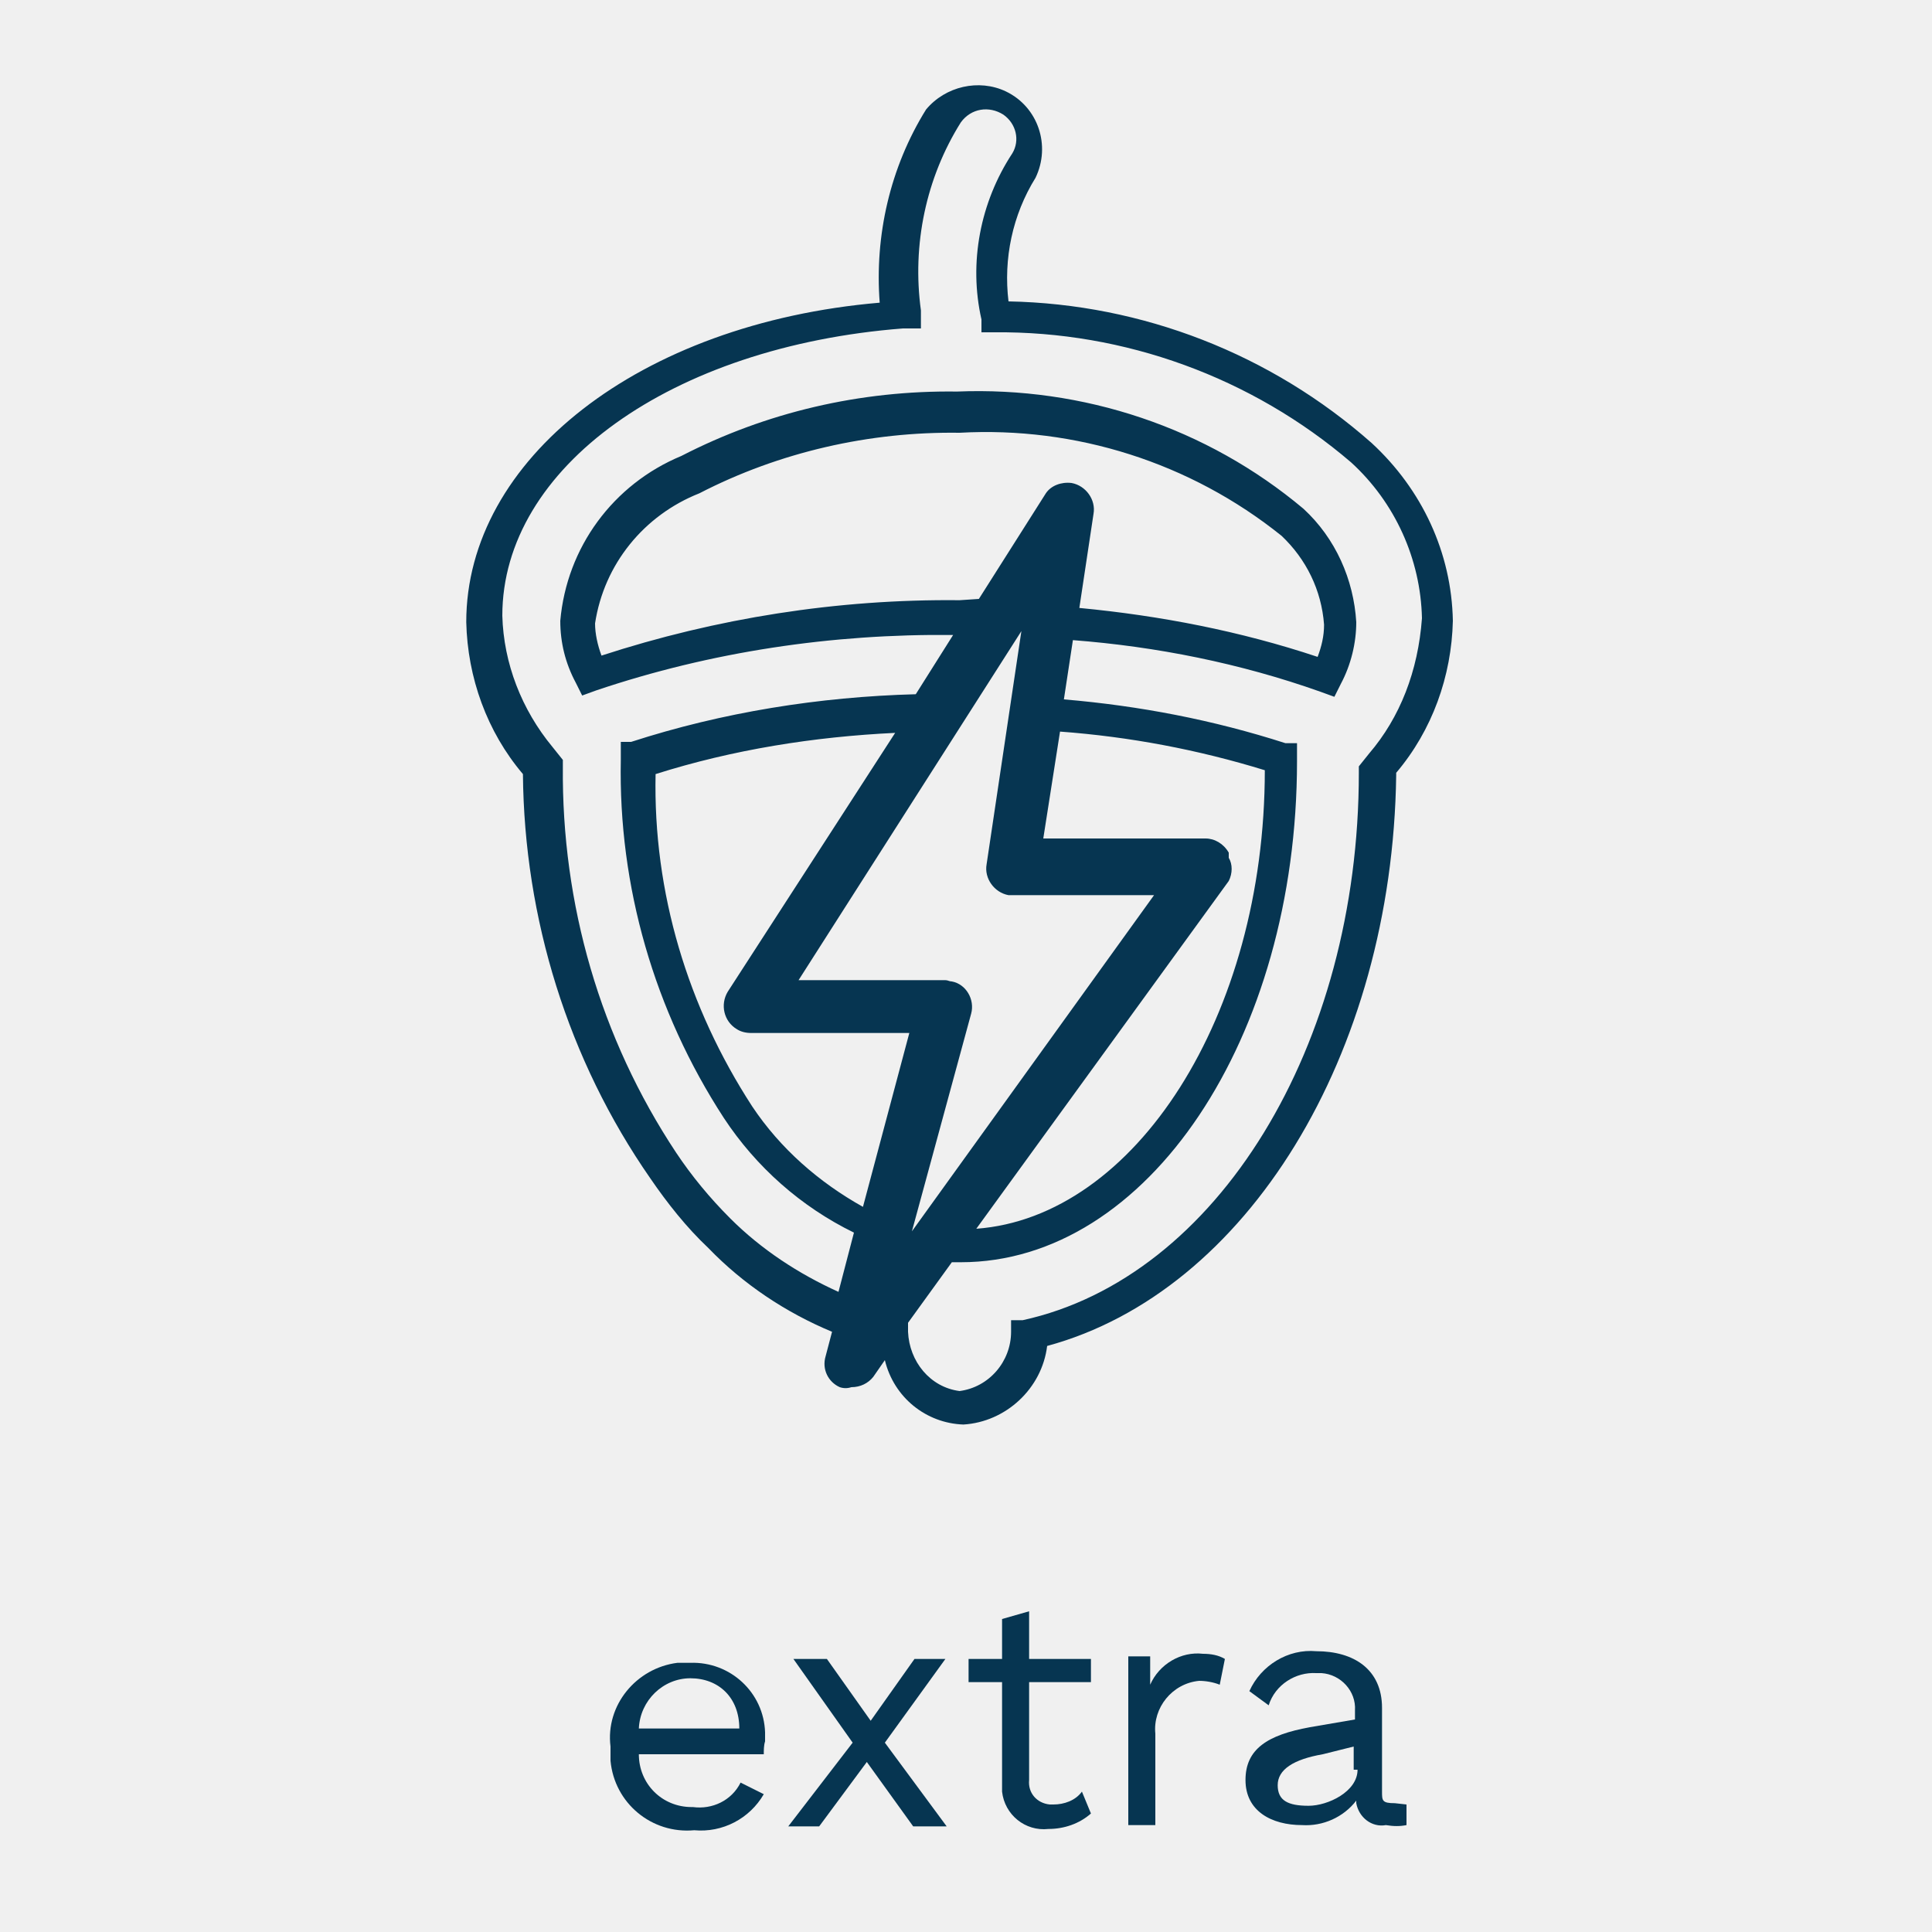
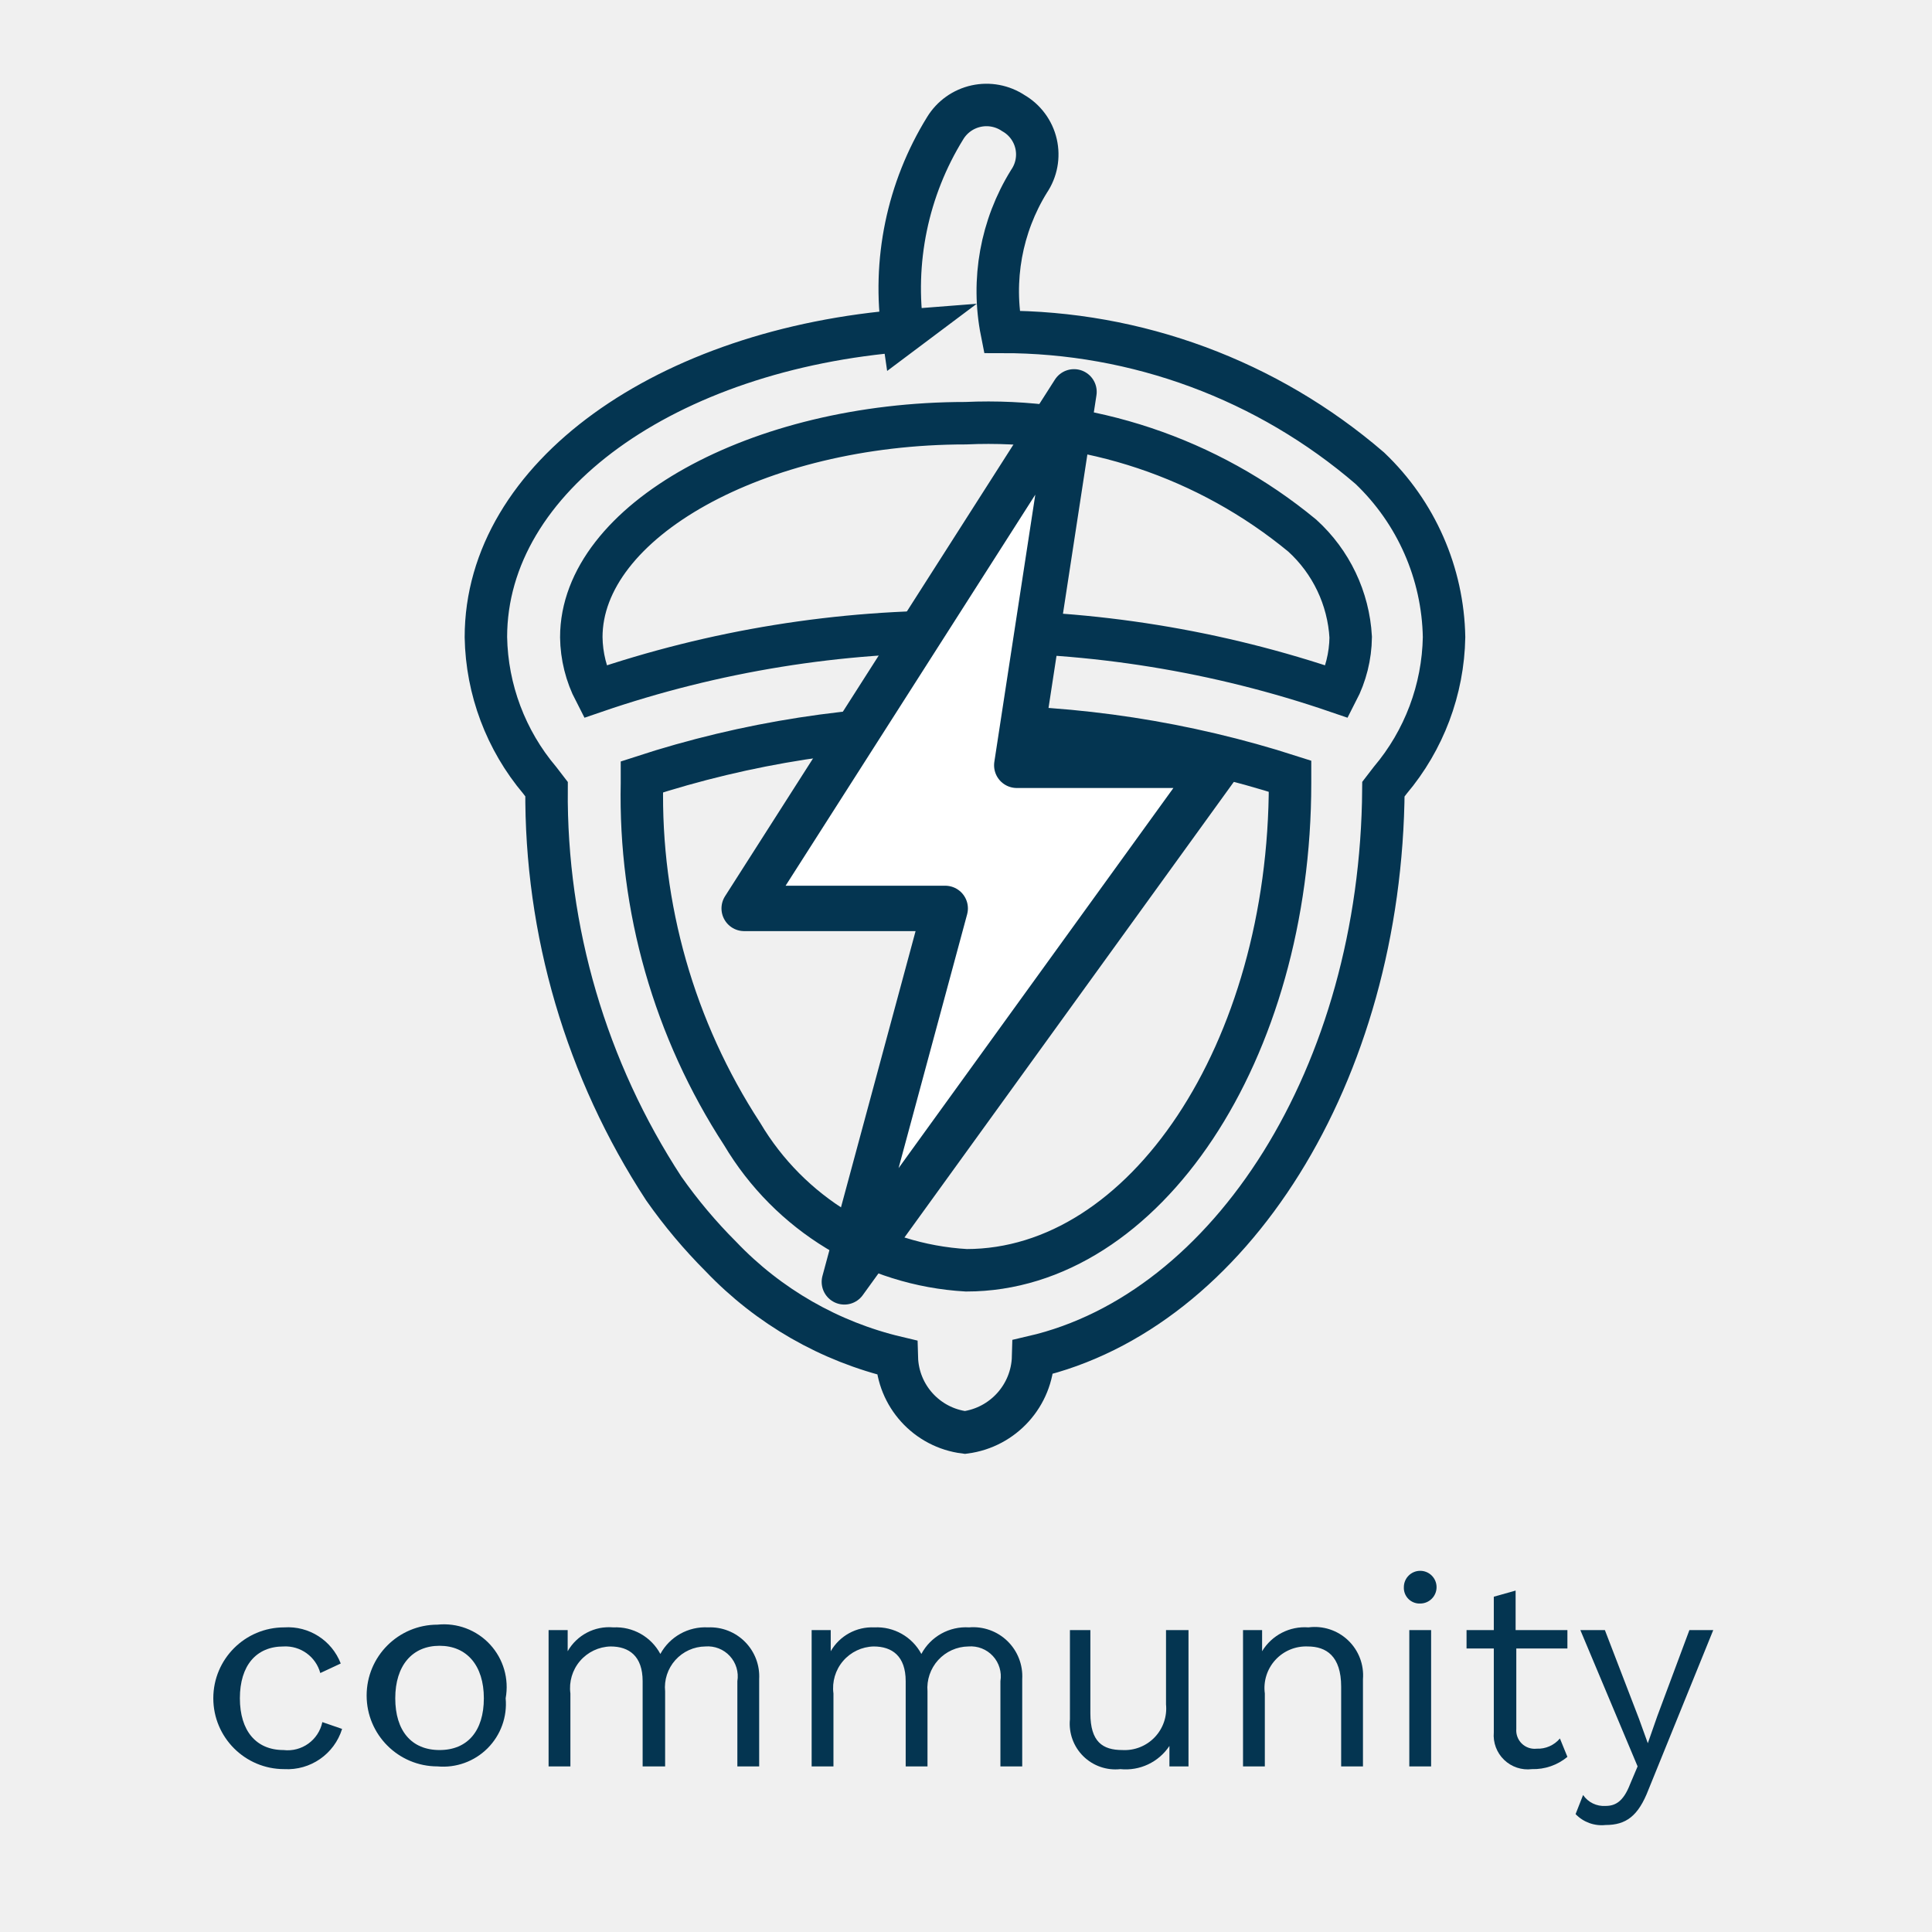
- <svg xmlns="http://www.w3.org/2000/svg" version="1.1" id="Layer_1" x="0px" y="0px" viewBox="0 0 150 150" style="enable-background:new 0 0 150 150;" xml:space="preserve">
-   <style type="text/css">
- 	.st0{fill:#063551;}
- </style>
-   <path class="st0" d="M59.3,136.2h-9.7c0,2.3,1.8,4.1,4.1,4.1c0,0,0.1,0,0.1,0c1.5,0.2,3-0.5,3.7-1.9l1.8,0.9c-1.1,1.9-3.2,3-5.4,2.8  c-3.3,0.3-6.2-2.1-6.5-5.4c0-0.4,0-0.7,0-1.1c-0.4-3.2,2-6.1,5.2-6.5c0.3,0,0.6,0,1,0c3.1-0.1,5.7,2.3,5.8,5.4c0,0.2,0,0.5,0,0.7  C59.3,135.5,59.3,135.9,59.3,136.2z M49.6,134.2h7.8c0-2.4-1.6-3.9-3.8-3.9C51.5,130.3,49.7,132,49.6,134.2  C49.6,134.2,49.6,134.2,49.6,134.2z" />
-   <path class="st0" d="M70.9,141.8l-3.6-5l-3.7,5h-2.4l5-6.5l-4.6-6.5h2.6l3.4,4.8l3.4-4.8h2.4l-4.7,6.5l4.8,6.5H70.9z" />
-   <path class="st0" d="M84.7,140.8c-0.9,0.8-2.1,1.2-3.3,1.2c-1.8,0.2-3.4-1.1-3.6-2.9c0-0.2,0-0.4,0-0.5v-8h-2.6v-1.8h2.6v-3.1  l2.1-0.6v3.7h4.8v1.8h-4.8v7.6c-0.1,1,0.6,1.8,1.6,1.9c0.1,0,0.2,0,0.3,0c0.8,0,1.7-0.3,2.2-1L84.7,140.8z" />
-   <path class="st0" d="M95.1,128.8l-0.4,2c-0.5-0.2-1.1-0.3-1.6-0.3c-2.1,0.2-3.6,2.1-3.4,4.1c0,0,0,0.1,0,0.1v7h-2.1v-13.1h1.7v2.2  c0.7-1.6,2.4-2.6,4.1-2.4C94,128.4,94.6,128.5,95.1,128.8z" />
-   <path class="st0" d="M109.2,140.1v1.6c-0.5,0.1-1,0.1-1.6,0c-1.1,0.2-2.1-0.6-2.3-1.7c0-0.1,0-0.2,0-0.2c-1,1.3-2.6,2-4.2,1.9  c-2.4,0-4.4-1.1-4.4-3.5c0-2.4,1.7-3.5,5-4.1l3.5-0.6v-0.7c0.1-1.5-1.1-2.8-2.6-2.9c-0.1,0-0.3,0-0.4,0c-1.6-0.1-3.2,0.9-3.7,2.5  l-1.5-1.1c0.9-2,3-3.3,5.2-3.1c2.9,0,5.1,1.4,5.1,4.4v6.5c0,0.7,0,0.9,1,0.9L109.2,140.1z M105.1,137.4v-1.8l-2.4,0.6  c-2.3,0.4-3.5,1.2-3.5,2.4c0,1.2,0.8,1.6,2.4,1.6c1.5,0,3.8-1.1,3.8-2.8L105.1,137.4z" />
-   <path class="st0" d="M106.5,34.4c-7.8-6.9-17.8-10.8-28.2-11c-0.4-3.3,0.3-6.7,2.1-9.6c1.2-2.5,0.2-5.5-2.3-6.7  c-2.1-1-4.7-0.4-6.2,1.4c-2.8,4.5-4,9.8-3.6,15c-18.7,1.6-32.1,12.2-32.1,24.8c0.1,4.3,1.6,8.5,4.4,11.8l0,0  c0.1,11.2,3.5,22.2,9.9,31.4c1.3,1.9,2.8,3.8,4.5,5.4c2.7,2.8,6,5,9.6,6.5l-0.5,1.9c-0.3,1,0.2,2,1.1,2.4c0.3,0.1,0.6,0.1,0.9,0  c0.7,0,1.3-0.3,1.7-0.8l0.9-1.3c0.7,2.9,3.2,4.9,6.1,5c3.3-0.2,6.1-2.8,6.5-6.1c15.5-4.2,26.8-22.6,27.1-44.3V60  c2.8-3.3,4.3-7.5,4.4-11.8C112.7,42.9,110.4,38,106.5,34.4z M74.5,46.6c-9.5-0.1-18.9,1.4-27.8,4.3c-0.3-0.8-0.5-1.7-0.5-2.5  c0.7-4.6,3.8-8.4,8.1-10.1c6.2-3.2,13.2-4.8,20.2-4.7l0,0c9-0.5,17.9,2.3,25,8c1.9,1.8,3.1,4.2,3.3,6.9c0,0.9-0.2,1.7-0.5,2.5  c-6-2-12.2-3.2-18.5-3.8l1.1-7.3c0.2-1.1-0.6-2.2-1.7-2.4c-0.8-0.1-1.6,0.2-2,0.8l-5.2,8.2L74.5,46.6z M95.4,66.2  c-0.4-0.7-1.1-1.1-1.8-1.1H81l1.3-8.3c5.4,0.4,10.7,1.4,15.9,3c0,19.1-10.1,34.7-22.4,35.6l19.6-27c0.3-0.6,0.3-1.3,0-1.8L95.4,66.2  z M79.3,49l-2.7,18.1c-0.2,1.1,0.6,2.2,1.7,2.4c0.1,0,0.2,0,0.3,0h11L70.8,95.6l4.6-16.9c0.3-1.1-0.4-2.3-1.5-2.5  c-0.2,0-0.3-0.1-0.5-0.1H62L79.3,49z M56.5,77c-0.6,1-0.3,2.3,0.7,2.9c0.3,0.2,0.7,0.3,1.1,0.3h12.3L67,93.7  c-3.4-1.9-6.4-4.5-8.6-7.8c-5-7.7-7.7-16.6-7.5-25.8c6-1.9,12.3-2.9,18.6-3.2L56.5,77z M106.3,58.5l-0.8,1V60  c0,21.2-11,39.2-26.1,42.5h-0.9v0.9c0,2.3-1.7,4.3-4,4.6l0,0c-2.3-0.3-3.9-2.3-4-4.6v-0.7l3.4-4.7h0.7c14.5,0,26.1-17.4,26.1-38.9  v-1.4h-0.9c-5.6-1.8-11.3-2.9-17.2-3.4l0.7-4.6c6.5,0.5,13,1.8,19.2,4l1.1,0.4l0.5-1c0.8-1.5,1.2-3.2,1.2-4.8  c-0.2-3.3-1.6-6.5-4.1-8.8c-7.5-6.3-17.1-9.5-26.9-9.1l0,0c-7.5-0.1-14.8,1.6-21.4,5c-5.3,2.2-8.9,7.1-9.4,12.8  c0,1.7,0.4,3.3,1.2,4.8l0.5,1l1.1-0.4c8.9-3,18.3-4.4,27.7-4.3l-2.9,4.6c-7.5,0.2-15,1.4-22.1,3.7h-0.8v1.4  c-0.2,9.8,2.6,19.5,8,27.8c2.5,3.8,6,6.9,10.1,8.9l-1.2,4.6c-3.1-1.4-6-3.3-8.4-5.7c-1.6-1.6-3-3.3-4.2-5.1  c-5.9-8.9-8.9-19.3-8.8-30v-0.5l-0.8-1c-2.4-2.9-3.8-6.5-3.9-10.2c0-11.5,13.1-20.9,31.1-22.3h1.4v-1.4c-0.7-5.1,0.4-10.3,3.1-14.6  c0.8-1.1,2.2-1.3,3.3-0.6c1,0.7,1.3,2,0.7,3c-2.5,3.8-3.4,8.5-2.4,12.9v1h1c10.1-0.1,20,3.5,27.7,10.1c3.4,3.1,5.4,7.5,5.5,12.1  C110.1,52.1,108.7,55.7,106.3,58.5z" />
+ <svg xmlns="http://www.w3.org/2000/svg" id="Layer_1" data-name="Layer 1" viewBox="0 0 28.35 28.35">
+   <path d="M13.29,4.85C9.78,5.12,7.13,7,7.13,9.35a3.35,3.35,0,0,0,.79,2.1l.1.13a10.56,10.56,0,0,0,1.72,5.86,7.53,7.53,0,0,0,.84,1,5.23,5.23,0,0,0,2.58,1.48,1.14,1.14,0,0,0,1,1.1,1.15,1.15,0,0,0,1-1.11c2.89-.67,5.11-4.14,5.14-8.33l.1-.13a3.35,3.35,0,0,0,.79-2.1A3.51,3.51,0,0,0,20.1,6.87a8.26,8.26,0,0,0-5.4-2,3.06,3.06,0,0,1,.4-2.21.7.7,0,0,0-.23-1,.71.71,0,0,0-1,.22,4.47,4.47,0,0,0-.62,3ZM9.42,11.49V11.4a15,15,0,0,1,4.76-.74,15.23,15.23,0,0,1,4.75.73v.1c0,3.94-2.13,7.15-4.75,7.15a4.1,4.1,0,0,1-3.29-2,9.08,9.08,0,0,1-1.47-5.15ZM8.53,9.35c0-1.7,2.59-3.14,5.64-3.14a7.24,7.24,0,0,1,4.94,1.65,2.18,2.18,0,0,1,.71,1.49,1.79,1.79,0,0,1-.2.8,16.31,16.31,0,0,0-5.45-.88,16.29,16.29,0,0,0-5.44.88,1.79,1.79,0,0,1-.2-.8Zm0,0" style="fill:none;stroke:#043551;stroke-miterlimit:10;stroke-width:0.623px;fill-rule:evenodd" />
+   <polygon points="15.76 5.75 10.92 13.33 13.87 13.33 12.39 18.81 17.87 11.23 14.92 11.23 15.76 5.75" style="fill:#fff;stroke:#043551;stroke-linecap:round;stroke-linejoin:round;stroke-width:0.666px" />
+   <path d="M5,24.41l-.3.14a.53.53,0,0,0-.54-.39c-.4,0-.64.28-.64.76s.24.76.64.76a.52.52,0,0,0,.57-.41l.29.1a.84.84,0,0,1-.85.59,1,1,0,0,1,0-2.08A.83.83,0,0,1,5,24.41Z" style="fill:#043551" />
+   <path d="M7.42,24.92a.92.92,0,0,1-1,1,1,1,0,0,1,0-2.08A.92.92,0,0,1,7.42,24.92Zm-1.62,0c0,.48.24.76.65.76s.65-.28.65-.76-.25-.77-.65-.77S5.8,24.44,5.8,24.92Z" style="fill:#043551" />
+   <path d="M11.14,24.64v1.28h-.32V24.67a.44.44,0,0,0-.47-.51.6.6,0,0,0-.59.66v1.1H9.43V24.67c0-.37-.2-.51-.47-.51a.61.61,0,0,0-.59.69v1.07H8.05v-2h.28l0,.31A.7.7,0,0,1,9,23.88a.74.74,0,0,1,.69.39.75.75,0,0,1,.7-.39A.72.72,0,0,1,11.14,24.64Z" style="fill:#043551" />
+   <path d="M15,24.64v1.28h-.32V24.67a.44.44,0,0,0-.47-.51.61.61,0,0,0-.6.66v1.1h-.32V24.67c0-.37-.2-.51-.47-.51a.61.61,0,0,0-.59.69v1.07h-.32v-2h.28l0,.31a.7.7,0,0,1,.64-.35.74.74,0,0,1,.69.39.74.74,0,0,1,.7-.39A.72.72,0,0,1,15,24.64Z" style="fill:#043551" />
+   <path d="M17.44,23.92v2h-.28l0-.3a.77.77,0,0,1-.72.34.67.67,0,0,1-.74-.73V23.92H16v1.22c0,.42.18.54.47.54a.61.61,0,0,0,.64-.67V23.92Z" style="fill:#043551" />
+   <path d="M20,24.64v1.28h-.32V24.75c0-.45-.22-.59-.49-.59a.61.61,0,0,0-.63.69v1.07h-.32v-2h.28l0,.31a.73.73,0,0,1,.68-.35A.71.71,0,0,1,20,24.64Z" style="fill:#043551" />
+   <path d="M20.6,23.29a.24.24,0,1,1,.24.24A.23.23,0,0,1,20.6,23.29Zm.4,2.63h-.32v-2H21Z" style="fill:#043551" />
+   <path d="M23,25.78a.78.78,0,0,1-.52.18.5.5,0,0,1-.56-.54V24.19h-.4v-.27h.4v-.49l.32-.09v.58H23v.27h-.75v1.18a.27.27,0,0,0,.3.29.42.42,0,0,0,.34-.15Z" style="fill:#043551" />
+   <path d="M24.19,26.26c-.15.39-.33.52-.63.52a.53.53,0,0,1-.44-.16l.11-.28a.37.37,0,0,0,.33.16c.14,0,.26-.06.36-.32l.11-.26-.84-2h.36l.5,1.3.13.36.14-.4.47-1.26h.35Z" style="fill:#043551" />
</svg>
